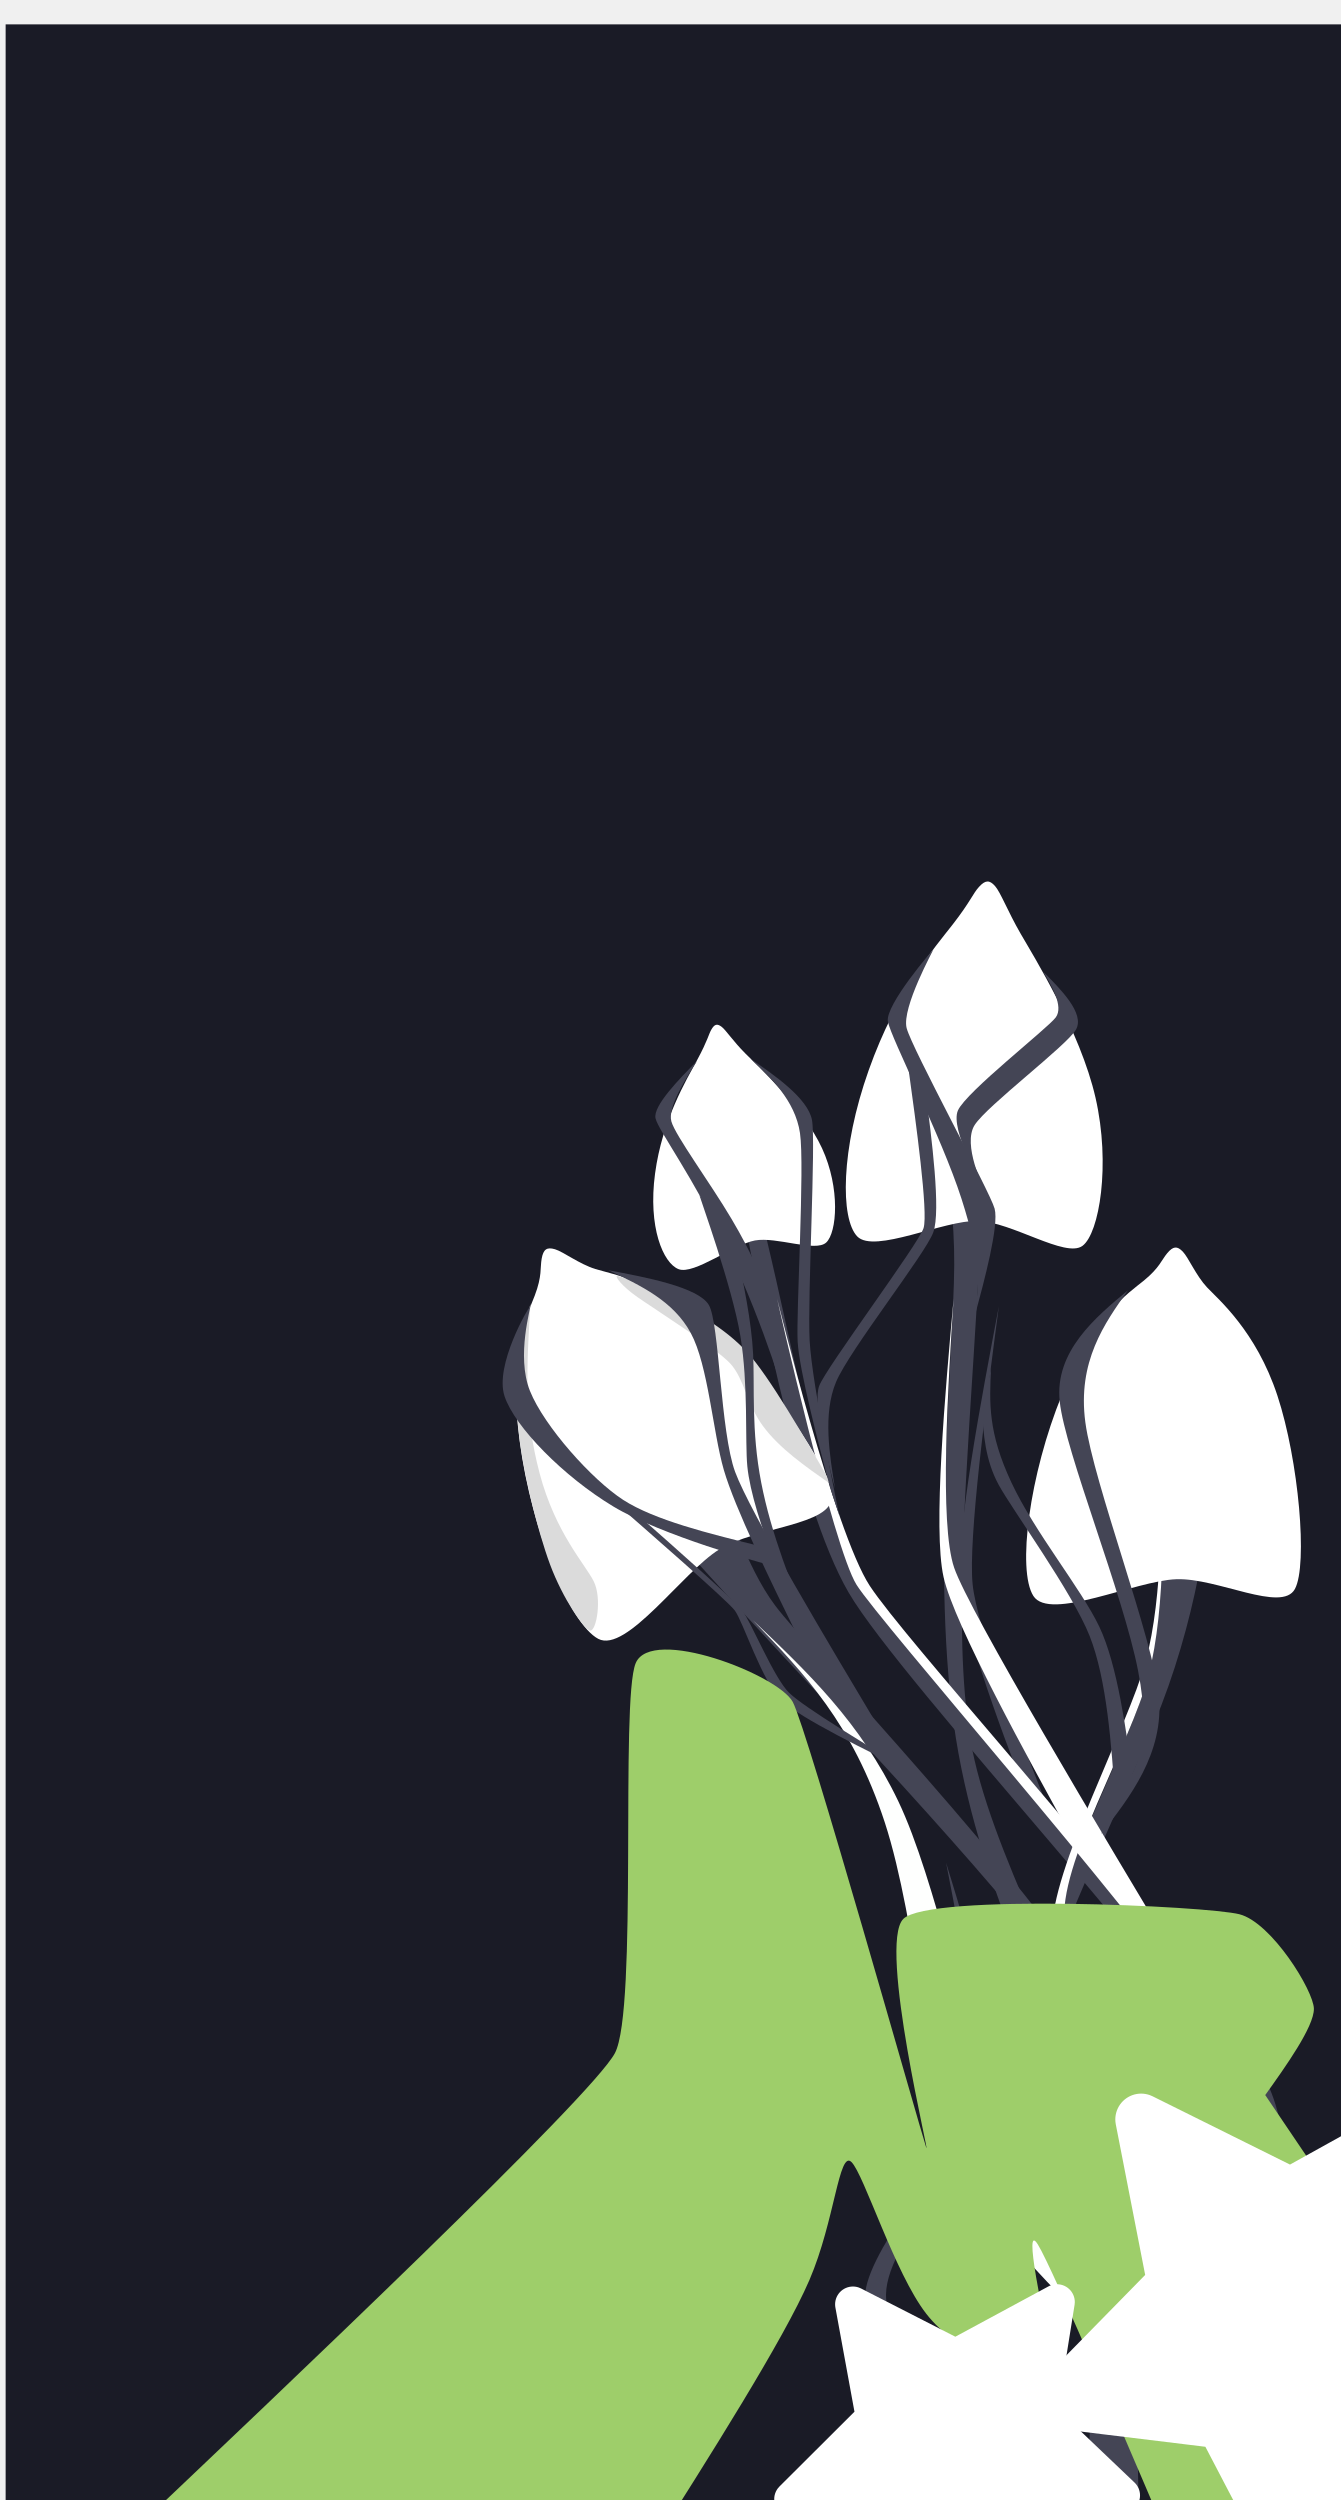
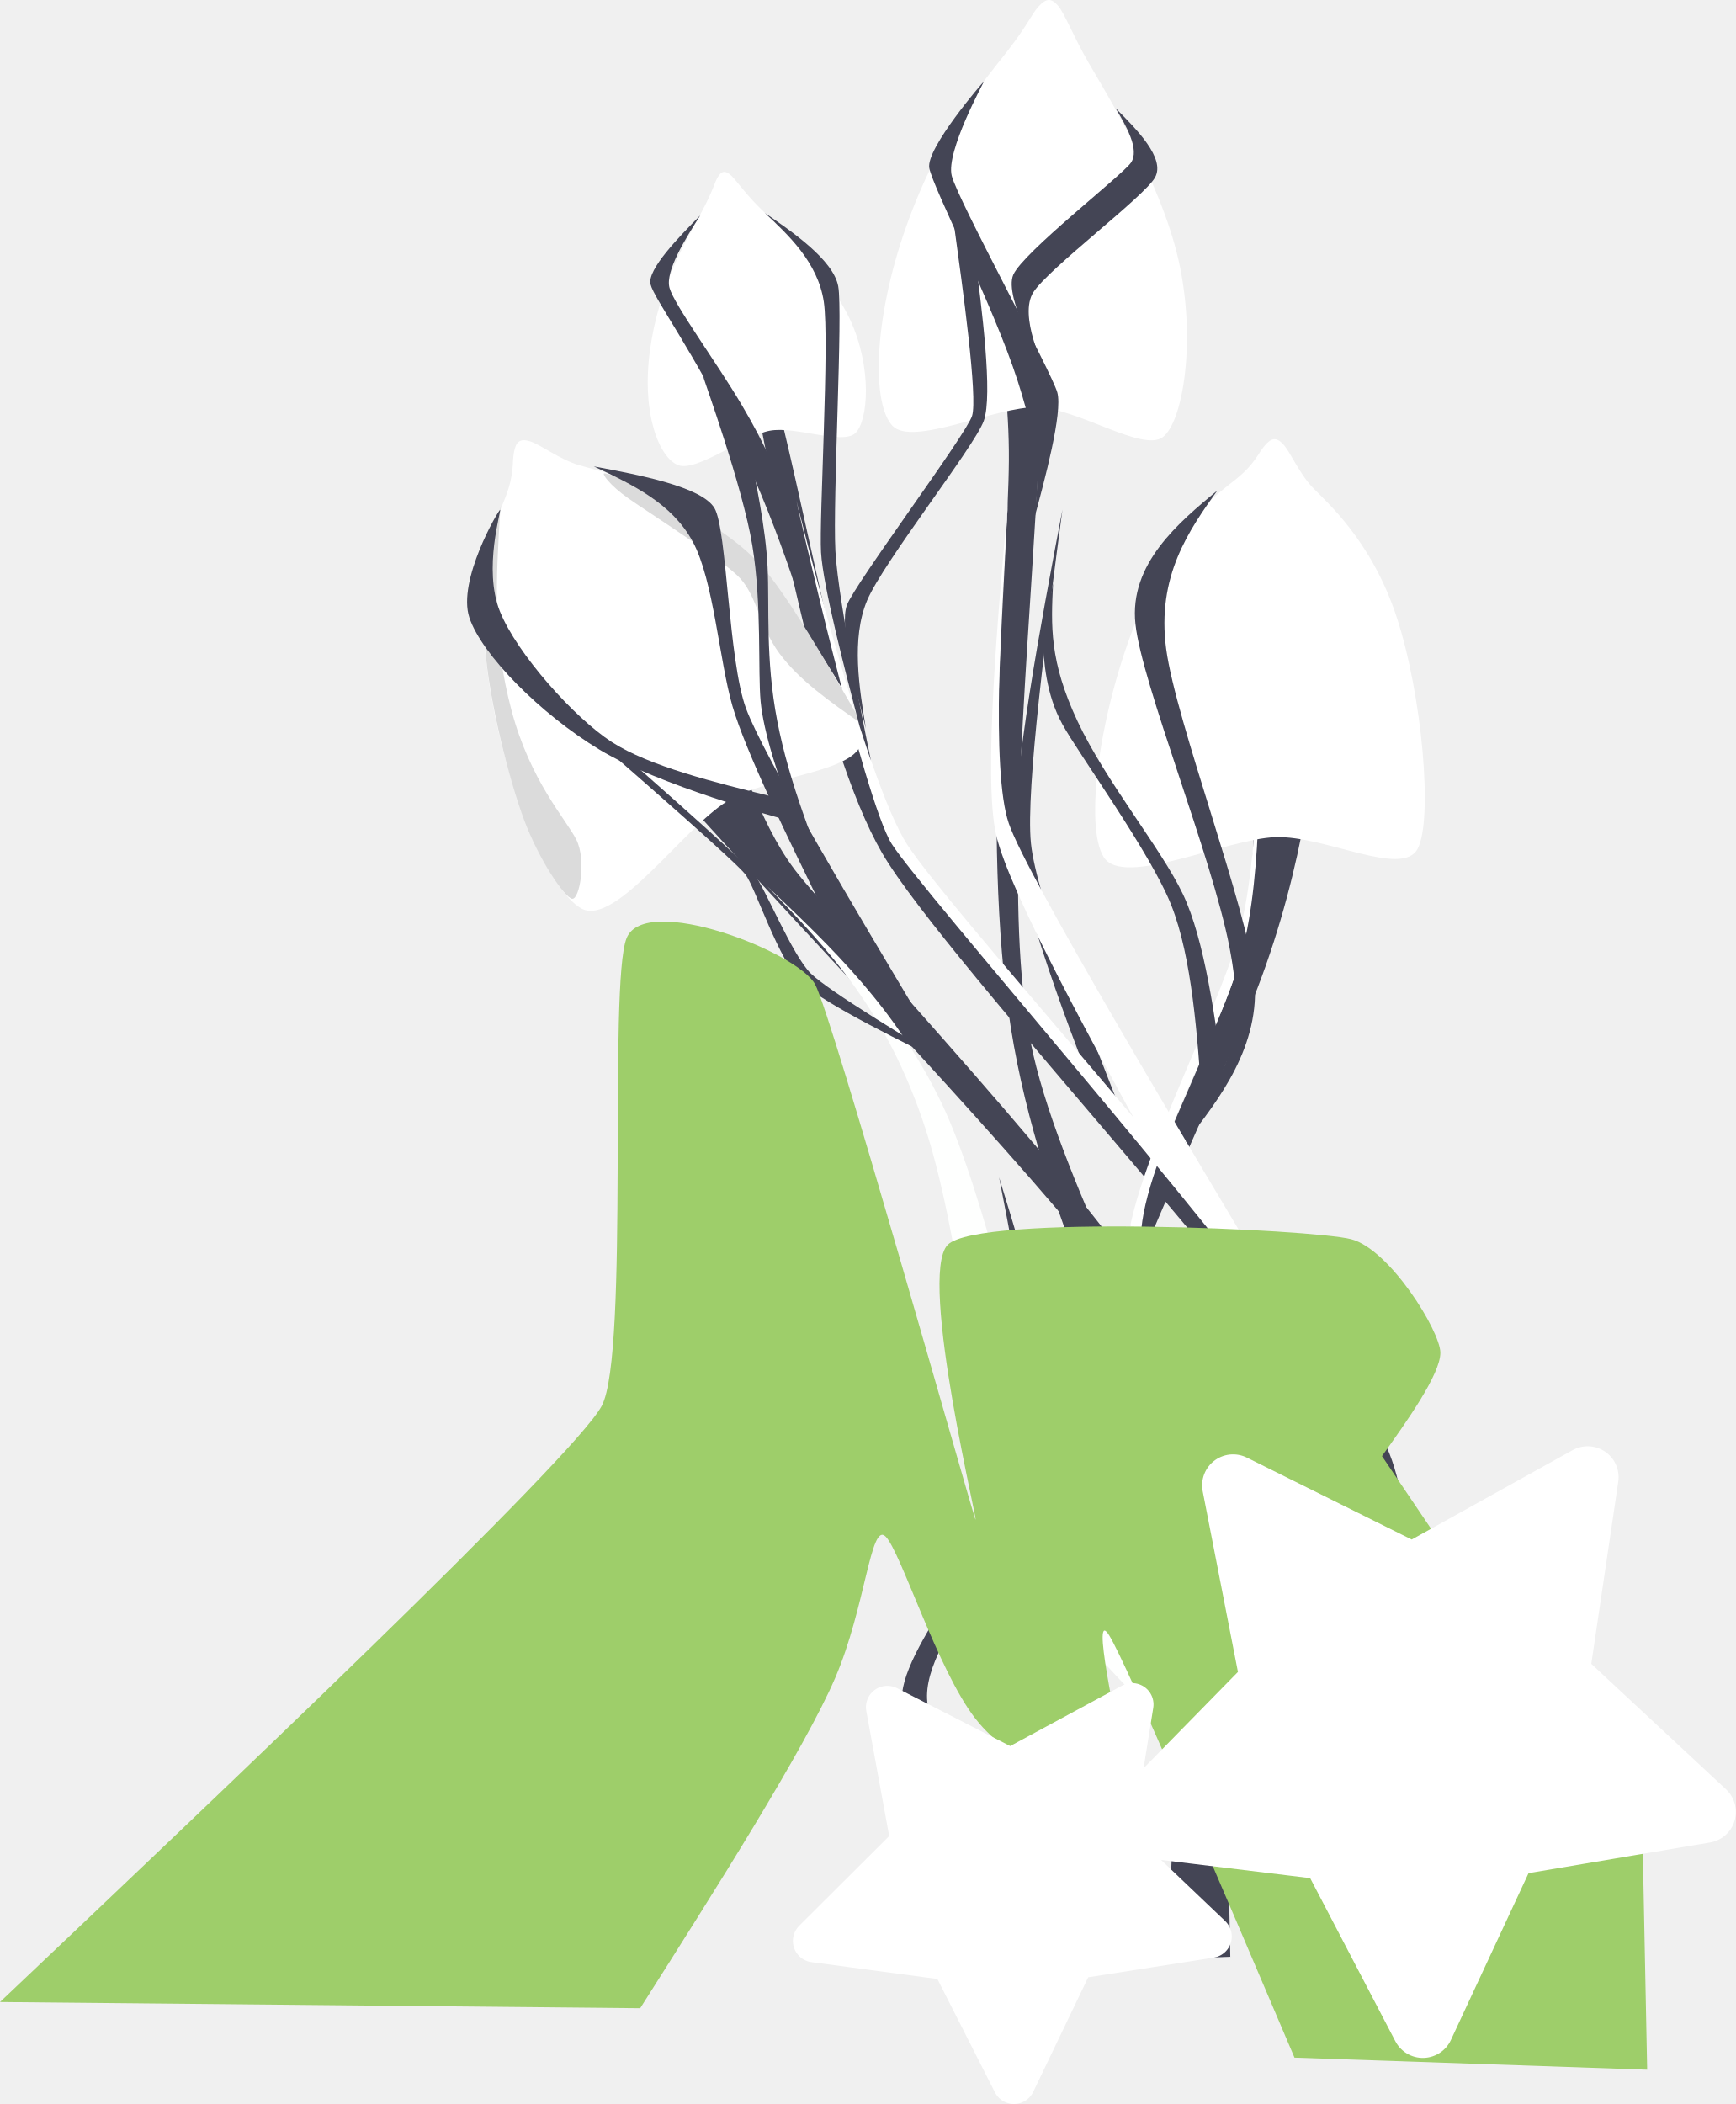
- <svg xmlns="http://www.w3.org/2000/svg" style="isolation:isolate" viewBox="0 0 405.14 755.8" width="540.187" height="1007.734" version="1.1" id="svg314">
+ <svg xmlns="http://www.w3.org/2000/svg" style="isolation:isolate" viewBox="0 0 437.423 530.125" width="583.23" height="706.834" version="1.1" id="svg314">
  <defs id="defs195">
    <clipPath id="_clipPath_VL4lQNFTekCiBlrKs3lIcRmLPUe8LF3L">
      <rect width="257.7" height="131.15" id="rect192" x="0" y="0" />
    </clipPath>
  </defs>
-   <g id="layer1" style="display:inline" transform="translate(-45.63394,2.51881)">
+   <g id="layer1" style="display:none" transform="translate(-79.88859,-263.9778)">
    <rect style="fill:#1a1b26;fill-opacity:1;fill-rule:evenodd;stroke:none;stroke-width:2.248" id="rect421" width="405.14" height="752.4" x="47.337" y="4.848" />
  </g>
-   <g clip-path="url(#_clipPath_VL4lQNFTekCiBlrKs3lIcRmLPUe8LF3L)" id="g312" transform="translate(-45.63394,2.51881)">
+   <g clip-path="url(#_clipPath_VL4lQNFTekCiBlrKs3lIcRmLPUe8LF3L)" id="g312" transform="translate(-79.88859,-263.9778)">
    <clipPath id="_clipPath_2R05YMjZbD0UgsZZwA9G1NSyA91KCKEh">
      <rect x="0" y="0" width="257.7" height="131.15" fill="#ffffff" id="rect199" />
    </clipPath>
    <g clip-path="url(#_clipPath_2R05YMjZbD0UgsZZwA9G1NSyA91KCKEh)" id="g294">
      <g id="g292">
        <g id="g274">
          <g id="g272">
            <g id="g206" />
            <g id="g214" />
            <g id="g228" />
            <g id="g234" />
            <g id="g240" />
            <g id="g246" />
            <g id="g252" />
            <g id="g258" />
            <g id="g264" />
            <g id="g270" />
          </g>
        </g>
      </g>
    </g>
  </g>
-   <g id="layer2" style="display:inline" transform="translate(-46.43587,2.16998)">
+   <g id="layer2" style="display:inline" transform="translate(-80.69051,-264.3267)">
    <path style="font-variation-settings:normal;opacity:1;vector-effect:none;fill:#444555;fill-opacity:1;stroke:none;stroke-width:76.04;stroke-linecap:butt;stroke-linejoin:miter;stroke-miterlimit:4;stroke-dasharray:none;stroke-dashoffset:0;stroke-opacity:1;-inkscape-stroke:none;stop-color:#000000;stop-opacity:1" d="m 407,757.688 c 9.626,-42.228 24.051,-105.511 14.439,-128.882 -9.612,-23.371 -102.604,-122.239 -118.451,-149.525 -15.847,-27.286 -28.13,-93.942 -36.664,-140.252 2.415,-0.472 3.684,-0.72 11.765,32.899 8.082,33.619 18.156,87.93 28.352,104.817 10.196,16.887 108.434,118.041 123.706,152.214 15.272,34.173 -4.545,129.549 -6.062,129.482 -1.516,-0.067 -10.885,-0.48 -17.086,-0.753 z" id="path1589" />
    <path style="font-variation-settings:normal;opacity:1;vector-effect:none;fill:#444555;fill-opacity:1;stroke:none;stroke-width:76.04;stroke-linecap:butt;stroke-linejoin:miter;stroke-miterlimit:4;stroke-dasharray:none;stroke-dashoffset:0;stroke-opacity:1;-inkscape-stroke:none;stop-color:#000000;stop-opacity:1" d="m 390.72,757.346 c -0.824,-42.626 -1.781,-92.121 -10.215,-123.65 -8.434,-31.529 -35.286,-76.85 -40.747,-110.281 -5.461,-33.431 -0.886,-82.294 2.149,-133.754 3.035,-51.46 2.56,-71.798 -0.412,-80.469 -2.972,-8.671 -11.642,-7.931 -18.741,-7.325 5.319,22.374 12.323,51.834 12.167,78.387 -0.156,26.553 -7.248,94.519 0.492,143.009 7.739,48.49 31.095,87.975 37.692,115.626 6.597,27.65 3.763,78.545 1.506,119.07 0,0 16.11,-0.611 16.11,-0.611 z" id="path7655" />
    <path style="font-variation-settings:normal;opacity:1;vector-effect:none;fill:#444555;fill-opacity:1;stroke:none;stroke-width:76.04;stroke-linecap:butt;stroke-linejoin:miter;stroke-miterlimit:4;stroke-dasharray:none;stroke-dashoffset:0;stroke-opacity:1;-inkscape-stroke:none;stop-color:#000000;stop-opacity:1" d="m 422.736,750.239 c -1.506,-5.953 -31,-122.56 -46.758,-151.546 -15.758,-28.986 -85.403,-102.477 -95.088,-115.331 -9.684,-12.854 -13.188,-30.267 -20.134,-35.975 -6.946,-5.708 -13.346,-2.281 -21.779,2.235 9.152,10.482 17.467,20.005 43.093,47.681 25.627,27.676 81.683,87.327 91.631,106.907 9.948,19.58 24.232,101.482 33.299,153.476 0,0 17.242,-1.496 15.736,-7.448 z" id="path8813" />
    <path style="font-variation-settings:normal;opacity:1;vector-effect:none;fill:#444555;fill-opacity:1;stroke:none;stroke-width:76.04;stroke-linecap:butt;stroke-linejoin:miter;stroke-miterlimit:4;stroke-dasharray:none;stroke-dashoffset:0;stroke-opacity:1;-inkscape-stroke:none;stop-color:#000000;stop-opacity:1" d="m 364.06,757.963 c -9.23,-39.279 -19.91,-84.729 -13.893,-120.584 6.017,-35.855 35.681,-93.653 47.414,-124.12 11.733,-30.467 15.574,-62.177 14.338,-71.444 -1.236,-9.267 -15.13,-20.388 -15.443,-18.952 -0.313,1.436 3.086,62.794 -4.101,85.712 -7.187,22.917 -38.496,82.255 -47.667,129.801 -9.171,47.546 -1.796,81.156 6.566,119.267 0,0 12.786,0.32 12.786,0.32 z" id="path9823" />
    <path style="font-variation-settings:normal;opacity:1;vector-effect:none;fill:#444555;fill-opacity:1;stroke:none;stroke-width:76.04;stroke-linecap:butt;stroke-linejoin:miter;stroke-miterlimit:4;stroke-dasharray:none;stroke-dashoffset:0;stroke-opacity:1;-inkscape-stroke:none;stop-color:#000000;stop-opacity:1" d="m 351.273,757.643 c -2.578,-3.368 -37.197,-48.597 -36.979,-66.135 0.217,-17.538 31.068,-46.318 34.064,-57.625 2.996,-11.306 -8.248,-47.957 -15.901,-72.9 4.762,24.422 11.613,59.555 8.443,71.518 -3.17,11.962 -31.335,43.885 -32.837,58.29 -1.501,14.406 13.837,45.936 25.49,69.891 6.766,0.11 18.407,0.298 19.353,0.314 0.946,0.015 0.946,0.015 -1.633,-3.353 z" id="path11664" />
    <path style="font-variation-settings:normal;opacity:1;vector-effect:none;fill:#444555;fill-opacity:1;stroke:none;stroke-width:76.04;stroke-linecap:butt;stroke-linejoin:miter;stroke-miterlimit:4;stroke-dasharray:none;stroke-dashoffset:0;stroke-opacity:1;-inkscape-stroke:none;stop-color:#000000;stop-opacity:1" d="m 356.299,539.293 c -0.419,-1.044 -18.732,-46.64 -19.66,-63.11 -0.928,-16.469 6.325,-54.706 11.776,-83.441 -3.768,28.521 -9.313,70.5 -7.936,84.036 1.377,13.536 14.589,46.969 23.567,69.689 0,0 -7.328,-6.13 -7.748,-7.174 z" id="path12426" />
  </g>
-   <g id="layer3" style="display:inline" transform="translate(-46.43587,2.16998)">
+   <g id="layer3" style="display:inline" transform="translate(-80.69051,-264.3267)">
    <path style="font-variation-settings:normal;opacity:1;vector-effect:none;fill:#ffffff;fill-opacity:1;stroke:none;stroke-width:14.173;stroke-linecap:butt;stroke-linejoin:miter;stroke-miterlimit:4;stroke-dasharray:none;stroke-dashoffset:0;stroke-opacity:1;-inkscape-stroke:none;stop-color:#000000;stop-opacity:1" d="m 405.709,752.832 c -1.291,-4.855 -40.534,-152.471 -41.155,-170.999 -0.622,-18.529 22.905,-61.904 28.236,-81.725 5.331,-19.821 4.994,-48.381 4.71,-72.441 0.724,26.288 1.536,55.809 -3.851,76.705 -5.388,20.896 -27.522,57.247 -25.347,75.117 2.176,17.87 39.007,117.998 62.339,181.429 0,0 -23.641,-3.231 -24.932,-8.086 z" id="path75746" />
    <path style="font-variation-settings:normal;opacity:1;vector-effect:none;fill:#ffffff;fill-opacity:1;stroke:none;stroke-width:14.173;stroke-linecap:butt;stroke-linejoin:miter;stroke-miterlimit:4;stroke-dasharray:none;stroke-dashoffset:0;stroke-opacity:1;-inkscape-stroke:none;stop-color:#000000;stop-opacity:1" d="m 426.258,664.921 c -0.087,-2.461 -1.22,-34.499 -18.993,-61.711 -17.773,-27.212 -94.798,-114.96 -101.878,-126.266 -7.08,-11.306 -24.065,-86.499 -24.024,-86.526 0.041,-0.027 17.294,70.49 28.026,86.843 10.731,16.352 71.248,82.789 97.604,119.444 26.357,36.655 27.841,49.189 29.635,64.331 0,0 -10.282,6.346 -10.369,3.885 z" id="path78015" />
    <path style="font-variation-settings:normal;opacity:1;vector-effect:none;fill:#ffffff;fill-opacity:1;stroke:none;stroke-width:14.173;stroke-linecap:butt;stroke-linejoin:miter;stroke-miterlimit:4;stroke-dasharray:none;stroke-dashoffset:0;stroke-opacity:1;-inkscape-stroke:none;stop-color:#000000;stop-opacity:1" d="m 372.079,556.357 c -14.983,-27.164 -37.137,-67.328 -40.383,-81.745 -3.246,-14.417 0.501,-56.017 3.035,-84.151 -1.682,26.105 -4.384,68.052 0.172,81.341 4.557,13.289 44.504,79.97 69.365,121.468 0,0 -32.19,-36.912 -32.19,-36.912 z" id="path79122" />
    <path style="font-variation-settings:normal;opacity:1;vector-effect:none;fill:#fefffe;fill-opacity:1;stroke:none;stroke-width:14.173;stroke-linecap:butt;stroke-linejoin:miter;stroke-miterlimit:4;stroke-dasharray:none;stroke-dashoffset:0;stroke-opacity:1;-inkscape-stroke:none;stop-color:#000000;stop-opacity:1" d="m 407.041,711.581 c -0.922,-1.588 -54.332,-68.809 -61.362,-83.524 -7.03,-14.716 -16.304,-61.93 -27.693,-85.718 -11.389,-23.788 -27.563,-39.143 -43.907,-54.659 15.523,16.11 30.054,31.191 39.836,61.078 9.782,29.887 13.582,83.016 20.945,101.465 7.363,18.449 36.914,46.789 58.178,67.182 5.16,-1.465 14.925,-4.236 14.004,-5.824 z" id="path79943" />
  </g>
-   <g id="layer4" style="display:inline" transform="translate(-46.43587,2.16998)">
+   <g id="layer4" style="display:inline" transform="translate(-80.69051,-264.3267)">
    <path style="font-variation-settings:normal;opacity:1;vector-effect:none;fill:#ffffff;fill-opacity:1;stroke:none;stroke-width:139.627;stroke-linecap:butt;stroke-linejoin:miter;stroke-miterlimit:4;stroke-dasharray:none;stroke-dashoffset:0;stroke-opacity:1;-inkscape-stroke:none;stop-color:#000000;stop-opacity:1" d="m 227.298,493.285 c 8.506,4.46 25.508,-20.158 36.544,-27.018 11.036,-6.86 34.233,-7.28 34.021,-15.926 -0.212,-8.646 -19.137,-35.845 -35.144,-50.243 -16.008,-14.398 -31.472,-17.134 -36.289,-18.617 -4.817,-1.482 -9.722,-5.245 -12.213,-5.978 -2.491,-0.733 -3.511,0.036 -4.02,2.832 -0.509,2.796 0.185,5.183 -2.104,11.195 -2.289,6.012 -8.146,16.896 -4.543,44.056 3.603,27.16 15.243,55.238 23.749,59.698 z" id="path45511" />
    <path style="font-variation-settings:normal;display:inline;isolation:isolate;vector-effect:none;fill:#ffffff;fill-opacity:1;stroke:none;stroke-width:133.695;stroke-linecap:butt;stroke-linejoin:miter;stroke-miterlimit:4;stroke-dasharray:none;stroke-dashoffset:0;stroke-opacity:1;-inkscape-stroke:none;stop-color:#000000" d="m 358.843,480.316 c 4.945,7.754 30.787,-4.611 43.221,-5.059 12.434,-0.448 31.908,10.242 35.847,2.957 3.939,-7.285 1.157,-38.89 -5.292,-58.471 -6.449,-19.581 -17.996,-29.214 -21.293,-32.738 -3.297,-3.524 -5.582,-8.984 -7.303,-10.779 -1.721,-1.795 -2.935,-1.641 -4.688,0.44 -1.753,2.081 -2.313,4.395 -7.076,8.301 -4.763,3.906 -14.808,10.162 -24.74,34.444 -9.931,24.282 -13.622,53.15 -8.676,60.904 z" id="path45511-5" />
    <path style="font-variation-settings:normal;display:inline;isolation:isolate;vector-effect:none;fill:#ffffff;fill-opacity:1;stroke:none;stroke-width:88.841;stroke-linecap:butt;stroke-linejoin:miter;stroke-miterlimit:4;stroke-dasharray:none;stroke-dashoffset:0;stroke-opacity:1;-inkscape-stroke:none;stop-color:#000000" d="m 251.591,381.525 c 4.654,1.794 16.581,-7.472 23.087,-8.68 6.507,-1.208 18.287,3.632 21.535,0.626 3.248,-3.006 4.322,-16.384 -1.256,-28.497 -5.577,-12.113 -19.366,-24.833 -23.169,-28.642 -3.803,-3.809 -5.906,-7.132 -7.233,-8.116 -1.327,-0.984 -2.105,-0.749 -3.023,0.809 -0.917,1.558 -1.027,3.136 -4.324,9.248 -3.297,6.111 -10.544,18.076 -12.733,34.327 -2.189,16.251 2.46,27.13 7.114,28.925 z" id="path45511-6" />
    <path style="font-variation-settings:normal;display:inline;isolation:isolate;vector-effect:none;fill:#ffffff;fill-opacity:1;stroke:none;stroke-width:137.679;stroke-linecap:butt;stroke-linejoin:miter;stroke-miterlimit:4;stroke-dasharray:none;stroke-dashoffset:0;stroke-opacity:1;-inkscape-stroke:none;stop-color:#000000" d="m 305.592,371.62 c 5.115,5.326 26.157,-4.926 36.409,-4.684 10.253,0.242 26.576,11.337 31.688,7.543 5.113,-3.794 8.549,-24.603 3.951,-44.752 -4.598,-20.149 -18.763,-42.89 -22.662,-49.649 -3.9,-6.759 -6.031,-12.47 -7.73,-14.386 -1.699,-1.916 -2.954,-1.806 -4.842,0.264 -1.888,2.07 -2.557,4.429 -7.989,11.408 -5.432,6.978 -16.85,20.047 -25.35,43.996 -8.5,23.949 -8.591,44.933 -3.476,50.259 z" id="path45511-6-7" />
  </g>
-   <g id="layer8" style="display:inline">
+   <g id="layer8" style="display:inline" transform="translate(-34.25465,-266.4966)">
    <path style="font-variation-settings:normal;opacity:1;vector-effect:none;fill:#dbdbdb;fill-opacity:1;stroke:none;stroke-width:14.173;stroke-linecap:butt;stroke-linejoin:miter;stroke-miterlimit:4;stroke-dasharray:none;stroke-dashoffset:0;stroke-opacity:1;-inkscape-stroke:none;stop-color:#000000;stop-opacity:1" d="m 251.578,449.014 c -8.359,-14.451 -19.046,-32.926 -25.667,-40.176 -6.621,-7.25 -16.13,-12.62 -25.212,-17.16 -9.082,-4.541 -13.593,-6.004 -14.193,-5.92 -0.599,0.085 1.268,2.913 6.173,6.362 4.905,3.449 23.875,15.464 28.12,20.126 4.246,4.663 4.922,12.214 9.895,18.92 4.973,6.706 12.47,11.956 20.884,17.848 z" id="path131956" />
    <path style="font-variation-settings:normal;opacity:1;vector-effect:none;fill:#dbdbdb;fill-opacity:1;stroke:none;stroke-width:14.173;stroke-linecap:butt;stroke-linejoin:miter;stroke-miterlimit:4;stroke-dasharray:none;stroke-dashoffset:0;stroke-opacity:1;-inkscape-stroke:none;stop-color:#000000;stop-opacity:1" d="m 178.453,492.954 c -1.86,-0.172 -8.375,-9.806 -12.142,-19.921 -3.767,-10.114 -8.86,-29.928 -9.852,-43.832 -0.993,-13.904 1.454,-24.473 3.9,-35.042 -1.157,19.212 -1.998,33.179 2.763,51.203 4.761,18.023 13.794,27.547 16.37,32.701 2.576,5.155 0.821,15.063 -1.039,14.89 z" id="path142254" />
  </g>
-   <g id="layer6" style="display:inline" transform="translate(-46.43587,2.16998)">
+   <g id="layer6" style="display:inline" transform="translate(-80.69051,-264.3267)">
    <path style="font-variation-settings:normal;opacity:1;isolation:isolate;vector-effect:none;fill:#444555;fill-opacity:1;stroke:none;stroke-width:76.04;stroke-linecap:butt;stroke-linejoin:miter;stroke-miterlimit:4;stroke-dasharray:none;stroke-dashoffset:0;stroke-opacity:1;-inkscape-stroke:none;stop-color:#000000;stop-opacity:1" d="m 287.719,492.819 c -8.348,-17.075 -19.125,-39.121 -22.457,-50.604 -3.332,-11.483 -4.717,-31.645 -9.985,-41.378 -5.268,-9.733 -15.217,-14.417 -24.944,-18.996 11.166,2.09 27.246,5.101 30.416,10.54 3.17,5.439 3.468,38.35 7.935,50.445 4.467,12.095 28.268,51.911 44.593,79.22 0,0 -25.559,-29.227 -25.559,-29.227 z" id="path56700" />
    <path style="font-variation-settings:normal;opacity:1;isolation:isolate;vector-effect:none;fill:#444555;fill-opacity:1;stroke:none;stroke-width:76.04;stroke-linecap:butt;stroke-linejoin:miter;stroke-miterlimit:4;stroke-dasharray:none;stroke-dashoffset:0;stroke-opacity:1;-inkscape-stroke:none;stop-color:#000000;stop-opacity:1" d="m 277.579,470.53 c -0.441,-0.073 -30.918,-8.341 -45.767,-17.286 -14.849,-8.944 -29.77,-23.983 -32.847,-33.328 -3.077,-9.345 7.316,-27.029 7.742,-27.135 0.426,-0.106 -4.352,14.865 -0.051,25.564 4.301,10.698 18.744,26.831 28.199,32.943 9.455,6.111 26.262,10.25 39.776,13.577 1.151,1.95 3.388,5.738 2.948,5.666 z" id="path60329" />
    <path style="font-variation-settings:normal;opacity:1;isolation:isolate;vector-effect:none;fill:#444555;fill-opacity:1;stroke:none;stroke-width:76.04;stroke-linecap:butt;stroke-linejoin:miter;stroke-miterlimit:4;stroke-dasharray:none;stroke-dashoffset:0;stroke-opacity:1;-inkscape-stroke:none;stop-color:#000000;stop-opacity:1" d="m 229.063,449.213 c 13.696,11.946 36.965,32.244 39.462,35.427 2.496,3.183 8.37,21.86 14.246,27.313 5.876,5.454 25.575,15.069 40.339,22.276 -13.639,-8.198 -33.411,-20.082 -38.078,-24.603 -4.666,-4.522 -11.546,-21.588 -14.254,-24.992 -2.708,-3.404 -20.336,-18.952 -31.223,-28.554 0,0 -10.493,-6.866 -10.493,-6.866 z" id="path62933" />
    <path style="font-variation-settings:normal;opacity:1;vector-effect:none;fill:#444555;fill-opacity:1;stroke:none;stroke-width:14.173;stroke-linecap:butt;stroke-linejoin:miter;stroke-miterlimit:4;stroke-dasharray:none;stroke-dashoffset:0;stroke-opacity:1;-inkscape-stroke:none;stop-color:#000000;stop-opacity:1" d="m 257.172,318.57 c -3.582,5.638 -8.923,14.045 -7.77,18.279 1.153,4.234 11.775,18.637 18.182,29.474 6.407,10.837 8.639,16.836 11.367,24.17 1.967,11.237 5.808,33.183 5.741,33.043 -0.067,-0.14 -6.879,-24.532 -17.954,-47.495 -11.075,-22.963 -21.195,-36.339 -22.113,-40.077 -0.918,-3.738 7.338,-12.111 12.547,-17.393 z" id="path84450" />
    <path style="font-variation-settings:normal;opacity:1;vector-effect:none;fill:#444555;fill-opacity:1;stroke:none;stroke-width:14.173;stroke-linecap:butt;stroke-linejoin:miter;stroke-miterlimit:4;stroke-dasharray:none;stroke-dashoffset:0;stroke-opacity:1;-inkscape-stroke:none;stop-color:#000000;stop-opacity:1" d="m 257.906,359.235 c 0.115,0.686 9.927,27.652 12.365,42.512 2.439,14.86 1.373,31.813 2.095,39.362 0.722,7.549 4.482,19.451 8.335,28.698 3.853,9.247 7.603,16.14 11.701,23.672 -6.662,-16.544 -12.81,-31.811 -15.844,-47.477 -3.033,-15.666 -1.949,-28.868 -2.439,-38.784 -0.489,-9.916 -2.922,-21.47 -5.077,-31.7 -3.95,-5.958 -11.251,-16.969 -11.137,-16.283 z" id="path87461" />
    <path style="font-variation-settings:normal;opacity:1;vector-effect:none;fill:#444555;fill-opacity:1;stroke:none;stroke-width:14.173;stroke-linecap:butt;stroke-linejoin:miter;stroke-miterlimit:4;stroke-dasharray:none;stroke-dashoffset:0;stroke-opacity:1;-inkscape-stroke:none;stop-color:#000000;stop-opacity:1" d="m 273.428,317.984 c 5.768,5.368 13.388,12.46 14.859,22.392 1.471,9.932 -1.202,54.465 -0.701,63.094 0.501,8.629 6.096,30.016 9.723,43.879 0.981,3.006 2.898,8.877 2.837,8.549 -0.06,-0.328 -8.252,-39.549 -8.942,-52.789 -0.69,-13.239 1.938,-60.037 0.711,-66.666 -1.227,-6.629 -11.707,-13.812 -18.487,-18.458 z" id="path96098" />
    <path style="font-variation-settings:normal;opacity:1;vector-effect:none;fill:#444555;fill-opacity:1;stroke:none;stroke-width:14.173;stroke-linecap:butt;stroke-linejoin:miter;stroke-miterlimit:4;stroke-dasharray:none;stroke-dashoffset:0;stroke-opacity:1;-inkscape-stroke:none;stop-color:#000000;stop-opacity:1" d="m 328.63,284.852 c -0.097,-0.031 -14.68,16.864 -13.766,21.817 0.914,4.954 16.187,34.687 22.262,53.601 6.075,18.914 5.222,25.872 4.093,35.071 2.743,-10.158 7.287,-26.988 5.911,-32.11 -1.376,-5.122 -25.066,-48.482 -26.607,-54.619 -1.54,-6.137 8.203,-23.729 8.106,-23.76 z" id="path104683" />
    <path style="font-variation-settings:normal;opacity:1;vector-effect:none;fill:#444555;fill-opacity:1;stroke:none;stroke-width:14.173;stroke-linecap:butt;stroke-linejoin:miter;stroke-miterlimit:4;stroke-dasharray:none;stroke-dashoffset:0;stroke-opacity:1;-inkscape-stroke:none;stop-color:#000000;stop-opacity:1" d="m 321.088,320.926 c 2.219,16.045 6.012,43.477 4.56,48.179 -1.452,4.702 -29.593,42.349 -31.548,47.692 -1.955,5.343 2.195,21.161 4.8,31.089 -1.663,-10.027 -3.756,-22.644 0.301,-32.279 4.057,-9.635 27.056,-38.746 29.393,-45.24 2.337,-6.493 -0.509,-28.47 -2.326,-42.497 0,0 -5.18,-6.946 -5.18,-6.946 z" id="path108463" />
    <path style="font-variation-settings:normal;opacity:1;vector-effect:none;fill:#444555;fill-opacity:1;stroke:none;stroke-width:14.173;stroke-linecap:butt;stroke-linejoin:miter;stroke-miterlimit:4;stroke-dasharray:none;stroke-dashoffset:0;stroke-opacity:1;-inkscape-stroke:none;stop-color:#000000;stop-opacity:1" d="m 343.695,356.796 c -0.204,-0.243 -10.183,-17.596 -7.654,-23.265 2.529,-5.669 27.119,-24.788 29.573,-28.123 2.454,-3.335 -1.323,-9.667 -3.792,-13.807 5.272,5.274 12.623,12.629 9.921,17.453 -2.702,4.824 -26.86,22.967 -30.652,28.9 -3.792,5.933 2.809,19.086 2.605,18.843 z" id="path111764" />
    <path style="font-variation-settings:normal;opacity:1;vector-effect:none;fill:#444555;fill-opacity:1;stroke:none;stroke-width:14.173;stroke-linecap:butt;stroke-linejoin:miter;stroke-miterlimit:4;stroke-dasharray:none;stroke-dashoffset:0;stroke-opacity:1;-inkscape-stroke:none;stop-color:#000000;stop-opacity:1" d="m 387.446,387.914 c -9.694,8.037 -22.26,18.456 -20.635,33.627 1.624,15.171 19.206,58.27 23.695,81.421 4.489,23.151 -1.013,30.88 -6.914,39.171 0,0 -4.236,10.128 -4.236,10.128 8.566,-10.962 19.113,-24.458 17.422,-41.681 -1.69,-17.223 -19.76,-64.396 -22.218,-82.743 -2.458,-18.347 5.791,-29.946 12.886,-39.923 z" id="path115789" />
    <path style="font-variation-settings:normal;opacity:1;vector-effect:none;fill:#444555;fill-opacity:1;stroke:none;stroke-width:14.173;stroke-linecap:butt;stroke-linejoin:miter;stroke-miterlimit:4;stroke-dasharray:none;stroke-dashoffset:0;stroke-opacity:1;-inkscape-stroke:none;stop-color:#000000;stop-opacity:1" d="m 383.592,542.133 c -1.145,-16.622 -2.516,-36.52 -7.749,-49.742 -5.233,-13.222 -23.32,-38.04 -27.465,-45.628 -4.145,-7.588 -4.63,-15.697 -4.996,-21.822 0,0 2.681,-13.666 2.681,-13.666 -0.527,10.68 -0.967,19.585 6.153,34.772 7.12,15.187 21.051,31.992 26.551,43.545 5.501,11.552 8.19,31.545 10.324,47.41 0,0 -5.498,5.129 -5.498,5.129 z" id="path121161" />
  </g>
-   <g id="layer9">
+   <g id="layer9" transform="translate(-34.25465,-266.4966)">
    <path style="font-variation-settings:normal;opacity:1;vector-effect:none;fill:#9ece6a;fill-opacity:1;stroke:none;stroke-width:15.766;stroke-linecap:butt;stroke-linejoin:miter;stroke-miterlimit:4;stroke-dasharray:none;stroke-dashoffset:0;stroke-opacity:1;-inkscape-stroke:none;stop-color:#000000;stop-opacity:1" d="M 34.255,770.924 C 87.381,720.576 178.849,633.891 185.882,620.733 c 7.032,-13.158 1.579,-106.552 6.295,-117.915 4.716,-11.363 43.035,3.475 47.481,11.69 4.446,8.215 38.398,128.877 40.294,134.524 1.896,5.647 -14.624,-61.121 -6.867,-68.902 7.757,-7.781 91.946,-3.933 101.659,-1.403 9.713,2.529 22.406,23.124 22.472,28.554 0.066,5.43 -8.611,17.566 -14.712,26.098 0,0 65.677,97.185 65.677,97.185 0,0 1.148,57.418 1.148,57.418 0,0 -88.869,-3.046 -88.869,-3.046 -18.024,-42.361 -42.172,-99.115 -46.699,-106.388 -4.528,-7.272 1.245,19.966 5.553,40.296 -14.043,-3.341 -29.727,-7.072 -39.276,-19.335 -9.548,-12.263 -18.845,-42.218 -22.636,-45.892 -3.791,-3.674 -5.015,17.796 -12.694,35.668 -7.679,17.872 -30.432,53.735 -49.127,83.201 0,0 -161.327,-1.562 -161.327,-1.562 z" id="path147133" />
  </g>
-   <g id="layer7">
+   <g id="layer7" transform="translate(-34.25465,-266.4966)">
    <path style="fill:#ffffff;fill-opacity:1;stroke:#ffffff;stroke-width:18.898;stroke-linecap:round;stroke-linejoin:round;stroke-miterlimit:300;paint-order:fill markers stroke" id="path75515" d="m 347.3,820.981 54.756,27.209 53.456,-29.681 -8.957,60.484 44.748,41.668 -60.292,10.172 -25.801,55.434 -28.305,-54.197 -60.693,-7.408 42.798,-43.668 z" transform="matrix(0.8256421,0,0,0.8256421,58.23682,-37.09614)" />
    <path style="isolation:isolate;fill:#ffffff;fill-opacity:1;stroke:#ffffff;stroke-width:18.898;stroke-linecap:round;stroke-linejoin:round;stroke-miterlimit:300;paint-order:fill markers stroke" id="path75515-3" transform="matrix(0.1824413,-0.5400198,0.5400198,0.1824413,-267.2614,793.3012)" d="m 347.3,820.981 54.756,27.209 53.456,-29.681 -8.957,60.484 44.748,41.668 -60.292,10.172 -25.801,55.434 -28.305,-54.197 -60.693,-7.408 42.798,-43.668 z" />
  </g>
</svg>
